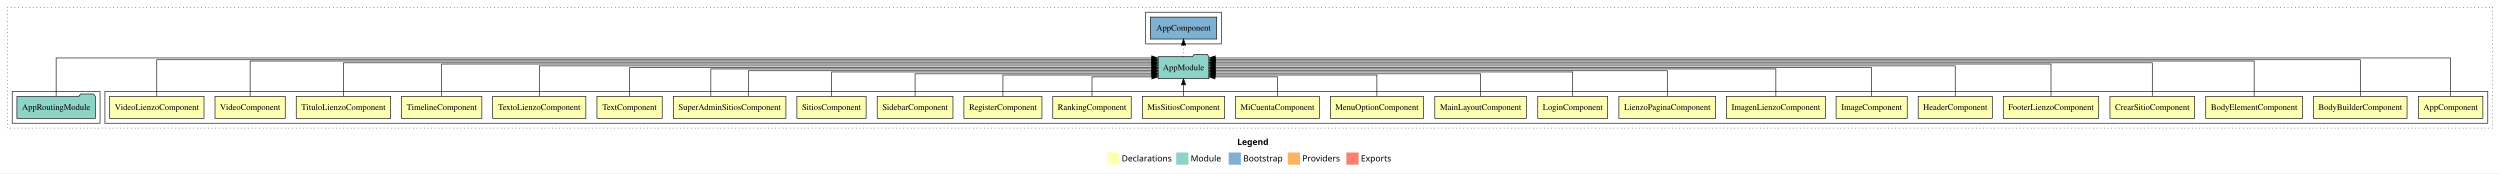
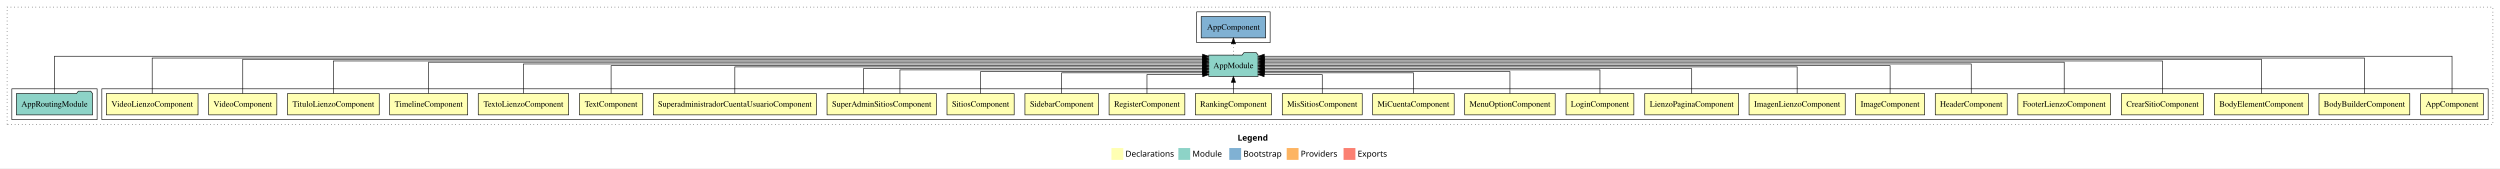
- <svg xmlns="http://www.w3.org/2000/svg" width="4098pt" height="284pt" viewBox="0.00 0.00 4098.00 284.00">
+ <svg xmlns="http://www.w3.org/2000/svg" width="4222pt" height="284pt" viewBox="0.00 0.00 4222.00 284.00">
  <g id="graph0" class="graph" transform="scale(1 1) rotate(0) translate(4 280)">
-     <polygon fill="white" stroke="transparent" points="-4,4 -4,-280 4094,-280 4094,4 -4,4" />
-     <text text-anchor="start" x="2024.01" y="-42.4" font-family="Times-12" font-weight="bold" font-size="14.00">Legend</text>
-     <polygon fill="#ffffb3" stroke="transparent" points="1811,-10 1811,-30 1831,-30 1831,-10 1811,-10" />
-     <text text-anchor="start" x="1834.63" y="-15.4" font-family="Times-12" font-size="14.00">  Declarations</text>
-     <polygon fill="#8dd3c7" stroke="transparent" points="1924,-10 1924,-30 1944,-30 1944,-10 1924,-10" />
-     <text text-anchor="start" x="1947.73" y="-15.4" font-family="Times-12" font-size="14.00">  Module</text>
-     <polygon fill="#80b1d3" stroke="transparent" points="2010,-10 2010,-30 2030,-30 2030,-10 2010,-10" />
-     <text text-anchor="start" x="2033.78" y="-15.4" font-family="Times-12" font-size="14.00">  Bootstrap</text>
-     <polygon fill="#fdb462" stroke="transparent" points="2107,-10 2107,-30 2127,-30 2127,-10 2107,-10" />
-     <text text-anchor="start" x="2130.67" y="-15.4" font-family="Times-12" font-size="14.00">  Providers</text>
-     <polygon fill="#fb8072" stroke="transparent" points="2203,-10 2203,-30 2223,-30 2223,-10 2203,-10" />
-     <text text-anchor="start" x="2226.73" y="-15.4" font-family="Times-12" font-size="14.00">  Exports</text>
+     <polygon fill="white" stroke="transparent" points="-4,4 -4,-280 4218,-280 4218,4 -4,4" />
+     <text text-anchor="start" x="2086.01" y="-42.4" font-family="Times-12" font-weight="bold" font-size="14.00">Legend</text>
+     <polygon fill="#ffffb3" stroke="transparent" points="1873,-10 1873,-30 1893,-30 1893,-10 1873,-10" />
+     <text text-anchor="start" x="1896.63" y="-15.4" font-family="Times-12" font-size="14.00">  Declarations</text>
+     <polygon fill="#8dd3c7" stroke="transparent" points="1986,-10 1986,-30 2006,-30 2006,-10 1986,-10" />
+     <text text-anchor="start" x="2009.73" y="-15.4" font-family="Times-12" font-size="14.00">  Module</text>
+     <polygon fill="#80b1d3" stroke="transparent" points="2072,-10 2072,-30 2092,-30 2092,-10 2072,-10" />
+     <text text-anchor="start" x="2095.78" y="-15.4" font-family="Times-12" font-size="14.00">  Bootstrap</text>
+     <polygon fill="#fdb462" stroke="transparent" points="2169,-10 2169,-30 2189,-30 2189,-10 2169,-10" />
+     <text text-anchor="start" x="2192.67" y="-15.4" font-family="Times-12" font-size="14.00">  Providers</text>
+     <polygon fill="#fb8072" stroke="transparent" points="2265,-10 2265,-30 2285,-30 2285,-10 2265,-10" />
+     <text text-anchor="start" x="2288.73" y="-15.4" font-family="Times-12" font-size="14.00">  Exports</text>
    <g id="clust1" class="cluster">
-       <polygon fill="none" stroke="black" stroke-dasharray="1,5" points="8,-70 8,-268 4082,-268 4082,-70 8,-70" />
+       <polygon fill="none" stroke="black" stroke-dasharray="1,5" points="8,-70 8,-268 4206,-268 4206,-70 8,-70" />
    </g>
    <g id="clust2" class="cluster">
-       <polygon fill="none" stroke="black" points="168,-78 168,-130 4074,-130 4074,-78 168,-78" />
+       <polygon fill="none" stroke="black" points="168,-78 168,-130 4198,-130 4198,-78 168,-78" />
    </g>
    <g id="clust28" class="cluster">
      <polygon fill="none" stroke="black" points="16,-78 16,-130 160,-130 160,-78 16,-78" />
    </g>
    <g id="clust30" class="cluster">
-       <polygon fill="none" stroke="black" points="1874,-208 1874,-260 1998,-260 1998,-208 1874,-208" />
+       <polygon fill="none" stroke="black" points="2017,-208 2017,-260 2141,-260 2141,-208 2017,-208" />
    </g>
    <g id="node1" class="node">
-       <polygon fill="#ffffb3" stroke="black" points="4065.94,-122 3960.06,-122 3960.06,-86 4065.94,-86 4065.94,-122" />
-       <text text-anchor="middle" x="4013" y="-99.8" font-family="Times,serif" font-size="14.00">AppComponent</text>
+       <polygon fill="#ffffb3" stroke="black" points="4189.94,-122 4084.06,-122 4084.06,-86 4189.94,-86 4189.94,-122" />
+       <text text-anchor="middle" x="4137" y="-99.8" font-family="Times,serif" font-size="14.00">AppComponent</text>
    </g>
    <g id="node26" class="node">
-       <polygon fill="#8dd3c7" stroke="black" points="1977.66,-187 1974.66,-191 1953.66,-191 1950.66,-187 1894.34,-187 1894.34,-151 1977.66,-151 1977.66,-187" />
-       <text text-anchor="middle" x="1936" y="-164.8" font-family="Times,serif" font-size="14.00">AppModule</text>
+       <polygon fill="#8dd3c7" stroke="black" points="2120.66,-187 2117.66,-191 2096.66,-191 2093.66,-187 2037.34,-187 2037.34,-151 2120.66,-151 2120.66,-187" />
+       <text text-anchor="middle" x="2079" y="-164.8" font-family="Times,serif" font-size="14.00">AppModule</text>
    </g>
    <g id="edge1" class="edge">
-       <path fill="none" stroke="black" d="M4013,-122.38C4013,-146.28 4013,-185 4013,-185 4013,-185 1987.96,-185 1987.96,-185" />
-       <polygon fill="black" stroke="black" points="1987.96,-181.5 1977.96,-185 1987.96,-188.5 1987.96,-181.5" />
+       <path fill="none" stroke="black" d="M4137,-122.38C4137,-146.28 4137,-185 4137,-185 4137,-185 2131.04,-185 2131.04,-185" />
+       <polygon fill="black" stroke="black" points="2131.04,-181.5 2121.04,-185 2131.04,-188.5 2131.04,-181.5" />
    </g>
    <g id="node2" class="node">
-       <polygon fill="#ffffb3" stroke="black" points="3941.66,-122 3788.34,-122 3788.34,-86 3941.66,-86 3941.66,-122" />
-       <text text-anchor="middle" x="3865" y="-99.8" font-family="Times,serif" font-size="14.00">BodyBuilderComponent</text>
+       <polygon fill="#ffffb3" stroke="black" points="4065.66,-122 3912.34,-122 3912.34,-86 4065.66,-86 4065.66,-122" />
+       <text text-anchor="middle" x="3989" y="-99.8" font-family="Times,serif" font-size="14.00">BodyBuilderComponent</text>
    </g>
    <g id="edge2" class="edge">
-       <path fill="none" stroke="black" d="M3865,-122.09C3865,-145.13 3865,-182 3865,-182 3865,-182 1988.08,-182 1988.08,-182" />
-       <polygon fill="black" stroke="black" points="1988.08,-178.5 1978.08,-182 1988.08,-185.5 1988.08,-178.5" />
+       <path fill="none" stroke="black" d="M3989,-122.09C3989,-145.13 3989,-182 3989,-182 3989,-182 2130.67,-182 2130.67,-182" />
+       <polygon fill="black" stroke="black" points="2130.67,-178.5 2120.67,-182 2130.67,-185.5 2130.67,-178.5" />
    </g>
    <g id="node3" class="node">
-       <polygon fill="#ffffb3" stroke="black" points="3770.32,-122 3611.68,-122 3611.68,-86 3770.32,-86 3770.32,-122" />
-       <text text-anchor="middle" x="3691" y="-99.8" font-family="Times,serif" font-size="14.00">BodyElementComponent</text>
+       <polygon fill="#ffffb3" stroke="black" points="3894.32,-122 3735.68,-122 3735.68,-86 3894.32,-86 3894.32,-122" />
+       <text text-anchor="middle" x="3815" y="-99.8" font-family="Times,serif" font-size="14.00">BodyElementComponent</text>
    </g>
    <g id="edge3" class="edge">
-       <path fill="none" stroke="black" d="M3691,-122.01C3691,-144.49 3691,-180 3691,-180 3691,-180 1988.08,-180 1988.08,-180" />
-       <polygon fill="black" stroke="black" points="1988.08,-176.5 1978.08,-180 1988.08,-183.5 1988.08,-176.5" />
+       <path fill="none" stroke="black" d="M3815,-122.01C3815,-144.49 3815,-180 3815,-180 3815,-180 2131.05,-180 2131.05,-180" />
+       <polygon fill="black" stroke="black" points="2131.05,-176.5 2121.05,-180 2131.05,-183.5 2131.05,-176.5" />
    </g>
    <g id="node4" class="node">
-       <polygon fill="#ffffb3" stroke="black" points="3593.37,-122 3454.63,-122 3454.63,-86 3593.37,-86 3593.37,-122" />
-       <text text-anchor="middle" x="3524" y="-99.8" font-family="Times,serif" font-size="14.00">CrearSitioComponent</text>
+       <polygon fill="#ffffb3" stroke="black" points="3717.37,-122 3578.63,-122 3578.63,-86 3717.37,-86 3717.37,-122" />
+       <text text-anchor="middle" x="3648" y="-99.8" font-family="Times,serif" font-size="14.00">CrearSitioComponent</text>
    </g>
    <g id="edge4" class="edge">
-       <path fill="none" stroke="black" d="M3524,-122.04C3524,-143.66 3524,-177 3524,-177 3524,-177 1987.66,-177 1987.66,-177" />
-       <polygon fill="black" stroke="black" points="1987.66,-173.5 1977.66,-177 1987.66,-180.5 1987.66,-173.5" />
+       <path fill="none" stroke="black" d="M3648,-122.04C3648,-143.66 3648,-177 3648,-177 3648,-177 2130.97,-177 2130.97,-177" />
+       <polygon fill="black" stroke="black" points="2130.97,-173.5 2120.97,-177 2130.97,-180.5 2130.97,-173.5" />
    </g>
    <g id="node5" class="node">
-       <polygon fill="#ffffb3" stroke="black" points="3436.25,-122 3279.75,-122 3279.75,-86 3436.25,-86 3436.25,-122" />
-       <text text-anchor="middle" x="3358" y="-99.8" font-family="Times,serif" font-size="14.00">FooterLienzoComponent</text>
+       <polygon fill="#ffffb3" stroke="black" points="3560.25,-122 3403.75,-122 3403.75,-86 3560.25,-86 3560.25,-122" />
+       <text text-anchor="middle" x="3482" y="-99.8" font-family="Times,serif" font-size="14.00">FooterLienzoComponent</text>
    </g>
    <g id="edge5" class="edge">
-       <path fill="none" stroke="black" d="M3358,-122.28C3358,-143.32 3358,-175 3358,-175 3358,-175 1987.79,-175 1987.79,-175" />
-       <polygon fill="black" stroke="black" points="1987.79,-171.5 1977.79,-175 1987.79,-178.5 1987.79,-171.5" />
+       <path fill="none" stroke="black" d="M3482,-122.28C3482,-143.32 3482,-175 3482,-175 3482,-175 2130.99,-175 2130.99,-175" />
+       <polygon fill="black" stroke="black" points="2130.99,-171.5 2120.99,-175 2130.99,-178.5 2130.99,-171.5" />
    </g>
    <g id="node6" class="node">
-       <polygon fill="#ffffb3" stroke="black" points="3261.74,-122 3140.26,-122 3140.26,-86 3261.74,-86 3261.74,-122" />
-       <text text-anchor="middle" x="3201" y="-99.8" font-family="Times,serif" font-size="14.00">HeaderComponent</text>
+       <polygon fill="#ffffb3" stroke="black" points="3385.74,-122 3264.26,-122 3264.26,-86 3385.74,-86 3385.74,-122" />
+       <text text-anchor="middle" x="3325" y="-99.8" font-family="Times,serif" font-size="14.00">HeaderComponent</text>
    </g>
    <g id="edge6" class="edge">
-       <path fill="none" stroke="black" d="M3201,-122.22C3201,-142.37 3201,-172 3201,-172 3201,-172 1987.73,-172 1987.73,-172" />
-       <polygon fill="black" stroke="black" points="1987.73,-168.5 1977.73,-172 1987.73,-175.5 1987.73,-168.5" />
+       <path fill="none" stroke="black" d="M3325,-122.22C3325,-142.37 3325,-172 3325,-172 3325,-172 2130.81,-172 2130.81,-172" />
+       <polygon fill="black" stroke="black" points="2130.81,-168.5 2120.81,-172 2130.81,-175.5 2130.81,-168.5" />
    </g>
    <g id="node7" class="node">
-       <polygon fill="#ffffb3" stroke="black" points="3122.31,-122 3005.69,-122 3005.69,-86 3122.31,-86 3122.31,-122" />
-       <text text-anchor="middle" x="3064" y="-99.8" font-family="Times,serif" font-size="14.00">ImageComponent</text>
+       <polygon fill="#ffffb3" stroke="black" points="3246.31,-122 3129.69,-122 3129.69,-86 3246.31,-86 3246.31,-122" />
+       <text text-anchor="middle" x="3188" y="-99.8" font-family="Times,serif" font-size="14.00">ImageComponent</text>
    </g>
    <g id="edge7" class="edge">
-       <path fill="none" stroke="black" d="M3064,-122.11C3064,-141.34 3064,-169 3064,-169 3064,-169 1987.82,-169 1987.82,-169" />
-       <polygon fill="black" stroke="black" points="1987.82,-165.5 1977.82,-169 1987.82,-172.5 1987.82,-165.5" />
+       <path fill="none" stroke="black" d="M3188,-122.11C3188,-141.34 3188,-169 3188,-169 3188,-169 2130.78,-169 2130.78,-169" />
+       <polygon fill="black" stroke="black" points="2130.78,-165.5 2120.78,-169 2130.78,-172.5 2130.78,-165.5" />
    </g>
    <g id="node8" class="node">
-       <polygon fill="#ffffb3" stroke="black" points="2988.19,-122 2825.81,-122 2825.81,-86 2988.19,-86 2988.19,-122" />
-       <text text-anchor="middle" x="2907" y="-99.8" font-family="Times,serif" font-size="14.00">ImagenLienzoComponent</text>
+       <polygon fill="#ffffb3" stroke="black" points="3112.19,-122 2949.81,-122 2949.81,-86 3112.19,-86 3112.19,-122" />
+       <text text-anchor="middle" x="3031" y="-99.8" font-family="Times,serif" font-size="14.00">ImagenLienzoComponent</text>
    </g>
    <g id="edge8" class="edge">
-       <path fill="none" stroke="black" d="M2907,-122.22C2907,-140.83 2907,-167 2907,-167 2907,-167 1987.72,-167 1987.72,-167" />
-       <polygon fill="black" stroke="black" points="1987.72,-163.5 1977.72,-167 1987.72,-170.5 1987.72,-163.5" />
+       <path fill="none" stroke="black" d="M3031,-122.22C3031,-140.83 3031,-167 3031,-167 3031,-167 2130.83,-167 2130.83,-167" />
+       <polygon fill="black" stroke="black" points="2130.83,-163.5 2120.83,-167 2130.83,-170.5 2130.83,-163.5" />
    </g>
    <g id="node9" class="node">
-       <polygon fill="#ffffb3" stroke="black" points="2808.31,-122 2649.69,-122 2649.69,-86 2808.31,-86 2808.31,-122" />
-       <text text-anchor="middle" x="2729" y="-99.8" font-family="Times,serif" font-size="14.00">LienzoPaginaComponent</text>
+       <polygon fill="#ffffb3" stroke="black" points="2932.31,-122 2773.69,-122 2773.69,-86 2932.31,-86 2932.31,-122" />
+       <text text-anchor="middle" x="2853" y="-99.8" font-family="Times,serif" font-size="14.00">LienzoPaginaComponent</text>
    </g>
    <g id="edge9" class="edge">
-       <path fill="none" stroke="black" d="M2729,-122C2729,-139.68 2729,-164 2729,-164 2729,-164 1987.8,-164 1987.8,-164" />
-       <polygon fill="black" stroke="black" points="1987.8,-160.5 1977.8,-164 1987.8,-167.5 1987.8,-160.5" />
+       <path fill="none" stroke="black" d="M2853,-122C2853,-139.68 2853,-164 2853,-164 2853,-164 2130.89,-164 2130.89,-164" />
+       <polygon fill="black" stroke="black" points="2130.89,-160.5 2120.89,-164 2130.89,-167.5 2130.89,-160.5" />
    </g>
    <g id="node10" class="node">
-       <polygon fill="#ffffb3" stroke="black" points="2631.28,-122 2516.72,-122 2516.72,-86 2631.28,-86 2631.28,-122" />
-       <text text-anchor="middle" x="2574" y="-99.8" font-family="Times,serif" font-size="14.00">LoginComponent</text>
+       <polygon fill="#ffffb3" stroke="black" points="2755.28,-122 2640.72,-122 2640.72,-86 2755.28,-86 2755.28,-122" />
+       <text text-anchor="middle" x="2698" y="-99.8" font-family="Times,serif" font-size="14.00">LoginComponent</text>
    </g>
    <g id="edge10" class="edge">
-       <path fill="none" stroke="black" d="M2574,-122.03C2574,-139.06 2574,-162 2574,-162 2574,-162 1987.86,-162 1987.86,-162" />
-       <polygon fill="black" stroke="black" points="1987.86,-158.5 1977.86,-162 1987.86,-165.5 1987.86,-158.5" />
+       <path fill="none" stroke="black" d="M2698,-122.03C2698,-139.06 2698,-162 2698,-162 2698,-162 2131.06,-162 2131.06,-162" />
+       <polygon fill="black" stroke="black" points="2131.06,-158.5 2121.06,-162 2131.06,-165.5 2131.06,-158.5" />
    </g>
    <g id="node11" class="node">
-       <polygon fill="#ffffb3" stroke="black" points="2498.04,-122 2347.96,-122 2347.96,-86 2498.04,-86 2498.04,-122" />
-       <text text-anchor="middle" x="2423" y="-99.8" font-family="Times,serif" font-size="14.00">MainLayoutComponent</text>
+       <polygon fill="#ffffb3" stroke="black" points="2622.38,-122 2469.62,-122 2469.62,-86 2622.38,-86 2622.38,-122" />
+       <text text-anchor="middle" x="2546" y="-99.8" font-family="Times,serif" font-size="14.00">MenuOptionComponent</text>
    </g>
    <g id="edge11" class="edge">
-       <path fill="none" stroke="black" d="M2423,-122.01C2423,-138.05 2423,-159 2423,-159 2423,-159 1987.94,-159 1987.94,-159" />
-       <polygon fill="black" stroke="black" points="1987.94,-155.5 1977.94,-159 1987.94,-162.5 1987.94,-155.5" />
+       <path fill="none" stroke="black" d="M2546,-122.01C2546,-138.05 2546,-159 2546,-159 2546,-159 2130.85,-159 2130.85,-159" />
+       <polygon fill="black" stroke="black" points="2130.85,-155.5 2120.85,-159 2130.85,-162.5 2130.85,-155.5" />
    </g>
    <g id="node12" class="node">
-       <polygon fill="#ffffb3" stroke="black" points="2329.38,-122 2176.62,-122 2176.62,-86 2329.38,-86 2329.38,-122" />
-       <text text-anchor="middle" x="2253" y="-99.8" font-family="Times,serif" font-size="14.00">MenuOptionComponent</text>
+       <polygon fill="#ffffb3" stroke="black" points="2451.82,-122 2314.18,-122 2314.18,-86 2451.82,-86 2451.82,-122" />
+       <text text-anchor="middle" x="2383" y="-99.8" font-family="Times,serif" font-size="14.00">MiCuentaComponent</text>
    </g>
    <g id="edge12" class="edge">
-       <path fill="none" stroke="black" d="M2253,-122.24C2253,-137.57 2253,-157 2253,-157 2253,-157 1987.77,-157 1987.77,-157" />
-       <polygon fill="black" stroke="black" points="1987.77,-153.5 1977.77,-157 1987.77,-160.5 1987.77,-153.5" />
+       <path fill="none" stroke="black" d="M2383,-122.24C2383,-137.57 2383,-157 2383,-157 2383,-157 2130.95,-157 2130.95,-157" />
+       <polygon fill="black" stroke="black" points="2130.95,-153.5 2120.95,-157 2130.95,-160.5 2130.95,-153.5" />
    </g>
    <g id="node13" class="node">
-       <polygon fill="#ffffb3" stroke="black" points="2158.82,-122 2021.18,-122 2021.18,-86 2158.82,-86 2158.82,-122" />
-       <text text-anchor="middle" x="2090" y="-99.8" font-family="Times,serif" font-size="14.00">MiCuentaComponent</text>
+       <polygon fill="#ffffb3" stroke="black" points="2296.51,-122 2161.49,-122 2161.49,-86 2296.51,-86 2296.51,-122" />
+       <text text-anchor="middle" x="2229" y="-99.8" font-family="Times,serif" font-size="14.00">MisSitiosComponent</text>
    </g>
    <g id="edge13" class="edge">
-       <path fill="none" stroke="black" d="M2090,-122.05C2090,-136.37 2090,-154 2090,-154 2090,-154 1987.67,-154 1987.67,-154" />
-       <polygon fill="black" stroke="black" points="1987.67,-150.5 1977.67,-154 1987.67,-157.5 1987.67,-150.5" />
+       <path fill="none" stroke="black" d="M2229,-122.05C2229,-136.37 2229,-154 2229,-154 2229,-154 2130.78,-154 2130.78,-154" />
+       <polygon fill="black" stroke="black" points="2130.78,-150.5 2120.78,-154 2130.78,-157.5 2130.78,-150.5" />
    </g>
    <g id="node14" class="node">
-       <polygon fill="#ffffb3" stroke="black" points="2003.51,-122 1868.49,-122 1868.49,-86 2003.51,-86 2003.51,-122" />
-       <text text-anchor="middle" x="1936" y="-99.8" font-family="Times,serif" font-size="14.00">MisSitiosComponent</text>
+       <polygon fill="#ffffb3" stroke="black" points="2143.27,-122 2014.73,-122 2014.73,-86 2143.27,-86 2143.27,-122" />
+       <text text-anchor="middle" x="2079" y="-99.8" font-family="Times,serif" font-size="14.00">RankingComponent</text>
    </g>
    <g id="edge14" class="edge">
-       <path fill="none" stroke="black" d="M1936,-122.11C1936,-122.11 1936,-140.99 1936,-140.99" />
-       <polygon fill="black" stroke="black" points="1932.5,-140.99 1936,-150.99 1939.5,-140.99 1932.5,-140.99" />
+       <path fill="none" stroke="black" d="M2079,-122.11C2079,-122.11 2079,-140.99 2079,-140.99" />
+       <polygon fill="black" stroke="black" points="2075.5,-140.99 2079,-150.99 2082.5,-140.99 2075.5,-140.99" />
    </g>
    <g id="node15" class="node">
-       <polygon fill="#ffffb3" stroke="black" points="1850.27,-122 1721.73,-122 1721.73,-86 1850.27,-86 1850.27,-122" />
-       <text text-anchor="middle" x="1786" y="-99.8" font-family="Times,serif" font-size="14.00">RankingComponent</text>
+       <polygon fill="#ffffb3" stroke="black" points="1996.98,-122 1869.02,-122 1869.02,-86 1996.98,-86 1996.98,-122" />
+       <text text-anchor="middle" x="1933" y="-99.8" font-family="Times,serif" font-size="14.00">RegisterComponent</text>
    </g>
    <g id="edge15" class="edge">
-       <path fill="none" stroke="black" d="M1786,-122.05C1786,-136.37 1786,-154 1786,-154 1786,-154 1884.22,-154 1884.22,-154" />
-       <polygon fill="black" stroke="black" points="1884.22,-157.5 1894.22,-154 1884.22,-150.5 1884.22,-157.5" />
+       <path fill="none" stroke="black" d="M1933,-122.05C1933,-136.37 1933,-154 1933,-154 1933,-154 2027.16,-154 2027.16,-154" />
+       <polygon fill="black" stroke="black" points="2027.16,-157.5 2037.16,-154 2027.16,-150.5 2027.16,-157.5" />
    </g>
    <g id="node16" class="node">
-       <polygon fill="#ffffb3" stroke="black" points="1703.98,-122 1576.02,-122 1576.02,-86 1703.98,-86 1703.98,-122" />
-       <text text-anchor="middle" x="1640" y="-99.8" font-family="Times,serif" font-size="14.00">RegisterComponent</text>
+       <polygon fill="#ffffb3" stroke="black" points="1851.1,-122 1726.9,-122 1726.9,-86 1851.1,-86 1851.1,-122" />
+       <text text-anchor="middle" x="1789" y="-99.8" font-family="Times,serif" font-size="14.00">SidebarComponent</text>
    </g>
    <g id="edge16" class="edge">
-       <path fill="none" stroke="black" d="M1640,-122.24C1640,-137.57 1640,-157 1640,-157 1640,-157 1884.22,-157 1884.22,-157" />
-       <polygon fill="black" stroke="black" points="1884.22,-160.5 1894.22,-157 1884.22,-153.5 1884.22,-160.5" />
+       <path fill="none" stroke="black" d="M1789,-122.24C1789,-137.57 1789,-157 1789,-157 1789,-157 2027.14,-157 2027.14,-157" />
+       <polygon fill="black" stroke="black" points="2027.14,-160.5 2037.14,-157 2027.14,-153.5 2027.14,-160.5" />
    </g>
    <g id="node17" class="node">
-       <polygon fill="#ffffb3" stroke="black" points="1558.1,-122 1433.9,-122 1433.9,-86 1558.1,-86 1558.1,-122" />
-       <text text-anchor="middle" x="1496" y="-99.8" font-family="Times,serif" font-size="14.00">SidebarComponent</text>
+       <polygon fill="#ffffb3" stroke="black" points="1708.73,-122 1595.27,-122 1595.27,-86 1708.73,-86 1708.73,-122" />
+       <text text-anchor="middle" x="1652" y="-99.8" font-family="Times,serif" font-size="14.00">SitiosComponent</text>
    </g>
    <g id="edge17" class="edge">
-       <path fill="none" stroke="black" d="M1496,-122.01C1496,-138.05 1496,-159 1496,-159 1496,-159 1884.21,-159 1884.21,-159" />
-       <polygon fill="black" stroke="black" points="1884.21,-162.5 1894.21,-159 1884.21,-155.5 1884.21,-162.5" />
+       <path fill="none" stroke="black" d="M1652,-122.01C1652,-138.05 1652,-159 1652,-159 1652,-159 2027.28,-159 2027.28,-159" />
+       <polygon fill="black" stroke="black" points="2027.28,-162.5 2037.28,-159 2027.28,-155.5 2027.28,-162.5" />
    </g>
    <g id="node18" class="node">
-       <polygon fill="#ffffb3" stroke="black" points="1415.73,-122 1302.27,-122 1302.27,-86 1415.73,-86 1415.73,-122" />
-       <text text-anchor="middle" x="1359" y="-99.8" font-family="Times,serif" font-size="14.00">SitiosComponent</text>
+       <polygon fill="#ffffb3" stroke="black" points="1577.28,-122 1392.72,-122 1392.72,-86 1577.28,-86 1577.28,-122" />
+       <text text-anchor="middle" x="1485" y="-99.8" font-family="Times,serif" font-size="14.00">SuperAdminSitiosComponent</text>
    </g>
    <g id="edge18" class="edge">
-       <path fill="none" stroke="black" d="M1359,-122.03C1359,-139.06 1359,-162 1359,-162 1359,-162 1884.04,-162 1884.04,-162" />
-       <polygon fill="black" stroke="black" points="1884.04,-165.5 1894.04,-162 1884.04,-158.5 1884.04,-165.5" />
+       <path fill="none" stroke="black" d="M1515.8,-122.03C1515.8,-139.06 1515.8,-162 1515.8,-162 1515.8,-162 2027.13,-162 2027.13,-162" />
+       <polygon fill="black" stroke="black" points="2027.13,-165.5 2037.13,-162 2027.13,-158.5 2027.13,-165.5" />
+     </g>
+     <g id="edge19" class="edge">
+       <path fill="none" stroke="black" d="M1454.2,-122C1454.2,-139.68 1454.2,-164 1454.2,-164 1454.2,-164 2027.04,-164 2027.04,-164" />
+       <polygon fill="black" stroke="black" points="2027.04,-167.5 2037.04,-164 2027.04,-160.5 2027.04,-167.5" />
    </g>
    <g id="node19" class="node">
-       <polygon fill="#ffffb3" stroke="black" points="1284.28,-122 1099.72,-122 1099.72,-86 1284.28,-86 1284.28,-122" />
-       <text text-anchor="middle" x="1192" y="-99.8" font-family="Times,serif" font-size="14.00">SuperAdminSitiosComponent</text>
-     </g>
-     <g id="edge19" class="edge">
-       <path fill="none" stroke="black" d="M1161.2,-122.22C1161.2,-140.83 1161.2,-167 1161.2,-167 1161.2,-167 1884.07,-167 1884.07,-167" />
-       <polygon fill="black" stroke="black" points="1884.07,-170.5 1894.07,-167 1884.07,-163.5 1884.07,-170.5" />
+       <polygon fill="#ffffb3" stroke="black" points="1374.72,-122 1099.28,-122 1099.28,-86 1374.72,-86 1374.72,-122" />
+       <text text-anchor="middle" x="1237" y="-99.8" font-family="Times,serif" font-size="14.00">SuperadministradorCuentaUsuarioComponent</text>
    </g>
    <g id="edge20" class="edge">
-       <path fill="none" stroke="black" d="M1222.8,-122C1222.8,-139.68 1222.8,-164 1222.8,-164 1222.8,-164 1884.31,-164 1884.31,-164" />
-       <polygon fill="black" stroke="black" points="1884.31,-167.5 1894.31,-164 1884.31,-160.5 1884.31,-167.5" />
+       <path fill="none" stroke="black" d="M1237,-122.22C1237,-140.83 1237,-167 1237,-167 1237,-167 2027.25,-167 2027.25,-167" />
+       <polygon fill="black" stroke="black" points="2027.25,-170.5 2037.25,-167 2027.25,-163.5 2027.25,-170.5" />
    </g>
    <g id="node20" class="node">
      <polygon fill="#ffffb3" stroke="black" points="1081.49,-122 974.51,-122 974.51,-86 1081.49,-86 1081.49,-122" />
      <text text-anchor="middle" x="1028" y="-99.8" font-family="Times,serif" font-size="14.00">TextComponent</text>
    </g>
    <g id="edge21" class="edge">
-       <path fill="none" stroke="black" d="M1028,-122.11C1028,-141.34 1028,-169 1028,-169 1028,-169 1884.33,-169 1884.33,-169" />
-       <polygon fill="black" stroke="black" points="1884.33,-172.5 1894.33,-169 1884.33,-165.5 1884.33,-172.5" />
+       <path fill="none" stroke="black" d="M1028,-122.11C1028,-141.34 1028,-169 1028,-169 1028,-169 2027.15,-169 2027.15,-169" />
+       <polygon fill="black" stroke="black" points="2027.15,-172.5 2037.15,-169 2027.15,-165.5 2027.15,-172.5" />
    </g>
    <g id="node21" class="node">
      <polygon fill="#ffffb3" stroke="black" points="956.36,-122 803.64,-122 803.64,-86 956.36,-86 956.36,-122" />
      <text text-anchor="middle" x="880" y="-99.8" font-family="Times,serif" font-size="14.00">TextoLienzoComponent</text>
    </g>
    <g id="edge22" class="edge">
-       <path fill="none" stroke="black" d="M880,-122.22C880,-142.37 880,-172 880,-172 880,-172 1884.28,-172 1884.28,-172" />
-       <polygon fill="black" stroke="black" points="1884.28,-175.5 1894.28,-172 1884.28,-168.5 1884.28,-175.5" />
+       <path fill="none" stroke="black" d="M880,-122.22C880,-142.37 880,-172 880,-172 880,-172 2027.03,-172 2027.03,-172" />
+       <polygon fill="black" stroke="black" points="2027.03,-175.5 2037.03,-172 2027.03,-168.5 2027.03,-175.5" />
    </g>
    <g id="node22" class="node">
      <polygon fill="#ffffb3" stroke="black" points="785.88,-122 654.12,-122 654.12,-86 785.88,-86 785.88,-122" />
      <text text-anchor="middle" x="720" y="-99.8" font-family="Times,serif" font-size="14.00">TimelineComponent</text>
    </g>
    <g id="edge23" class="edge">
-       <path fill="none" stroke="black" d="M720,-122.28C720,-143.32 720,-175 720,-175 720,-175 1884.14,-175 1884.14,-175" />
-       <polygon fill="black" stroke="black" points="1884.14,-178.5 1894.14,-175 1884.14,-171.5 1884.14,-178.5" />
+       <path fill="none" stroke="black" d="M720,-122.28C720,-143.32 720,-175 720,-175 720,-175 2027.21,-175 2027.21,-175" />
+       <polygon fill="black" stroke="black" points="2027.21,-178.5 2037.21,-175 2027.21,-171.5 2027.21,-178.5" />
    </g>
    <g id="node23" class="node">
      <polygon fill="#ffffb3" stroke="black" points="636.43,-122 481.57,-122 481.57,-86 636.43,-86 636.43,-122" />
      <text text-anchor="middle" x="559" y="-99.8" font-family="Times,serif" font-size="14.00">TituloLienzoComponent</text>
    </g>
    <g id="edge24" class="edge">
-       <path fill="none" stroke="black" d="M559,-122.04C559,-143.66 559,-177 559,-177 559,-177 1884.04,-177 1884.04,-177" />
-       <polygon fill="black" stroke="black" points="1884.04,-180.5 1894.04,-177 1884.04,-173.5 1884.04,-180.5" />
+       <path fill="none" stroke="black" d="M559,-122.04C559,-143.66 559,-177 559,-177 559,-177 2027.16,-177 2027.16,-177" />
+       <polygon fill="black" stroke="black" points="2027.16,-180.5 2037.16,-177 2027.16,-173.5 2027.16,-180.5" />
    </g>
    <g id="node24" class="node">
      <polygon fill="#ffffb3" stroke="black" points="463.55,-122 348.45,-122 348.45,-86 463.55,-86 463.55,-122" />
      <text text-anchor="middle" x="406" y="-99.8" font-family="Times,serif" font-size="14.00">VideoComponent</text>
    </g>
    <g id="edge25" class="edge">
-       <path fill="none" stroke="black" d="M406,-122.01C406,-144.49 406,-180 406,-180 406,-180 1884.28,-180 1884.28,-180" />
-       <polygon fill="black" stroke="black" points="1884.28,-183.5 1894.28,-180 1884.28,-176.5 1884.28,-183.5" />
+       <path fill="none" stroke="black" d="M406,-122.01C406,-144.49 406,-180 406,-180 406,-180 2027.23,-180 2027.23,-180" />
+       <polygon fill="black" stroke="black" points="2027.23,-183.5 2037.23,-180 2027.23,-176.5 2027.23,-183.5" />
    </g>
    <g id="node25" class="node">
      <polygon fill="#ffffb3" stroke="black" points="330.42,-122 175.58,-122 175.58,-86 330.42,-86 330.42,-122" />
      <text text-anchor="middle" x="253" y="-99.8" font-family="Times,serif" font-size="14.00">VideoLienzoComponent</text>
    </g>
    <g id="edge26" class="edge">
-       <path fill="none" stroke="black" d="M253,-122.09C253,-145.13 253,-182 253,-182 253,-182 1883.98,-182 1883.98,-182" />
-       <polygon fill="black" stroke="black" points="1883.98,-185.5 1893.98,-182 1883.98,-178.5 1883.98,-185.5" />
+       <path fill="none" stroke="black" d="M253,-122.09C253,-145.13 253,-182 253,-182 253,-182 2026.99,-182 2026.99,-182" />
+       <polygon fill="black" stroke="black" points="2026.99,-185.5 2036.99,-182 2026.99,-178.5 2026.99,-185.5" />
    </g>
    <g id="node28" class="node">
-       <polygon fill="#80b1d3" stroke="black" points="1990.44,-252 1881.56,-252 1881.56,-216 1990.44,-216 1990.44,-252" />
-       <text text-anchor="middle" x="1936" y="-229.8" font-family="Times,serif" font-size="14.00">AppComponent </text>
+       <polygon fill="#80b1d3" stroke="black" points="2133.44,-252 2024.56,-252 2024.56,-216 2133.44,-216 2133.44,-252" />
+       <text text-anchor="middle" x="2079" y="-229.8" font-family="Times,serif" font-size="14.00">AppComponent </text>
    </g>
    <g id="edge28" class="edge">
-       <path fill="none" stroke="black" stroke-dasharray="1,5" d="M1936,-187.11C1936,-187.11 1936,-205.99 1936,-205.99" />
-       <polygon fill="black" stroke="black" points="1932.5,-205.99 1936,-215.99 1939.5,-205.99 1932.5,-205.99" />
+       <path fill="none" stroke="black" stroke-dasharray="1,5" d="M2079,-187.11C2079,-187.11 2079,-205.99 2079,-205.99" />
+       <polygon fill="black" stroke="black" points="2075.5,-205.99 2079,-215.99 2082.5,-205.99 2075.5,-205.99" />
    </g>
    <g id="node27" class="node">
      <polygon fill="#8dd3c7" stroke="black" points="152.27,-122 149.27,-126 128.27,-126 125.27,-122 23.73,-122 23.73,-86 152.27,-86 152.27,-122" />
      <text text-anchor="middle" x="88" y="-99.8" font-family="Times,serif" font-size="14.00">AppRoutingModule</text>
    </g>
    <g id="edge27" class="edge">
-       <path fill="none" stroke="black" d="M88,-122.38C88,-146.28 88,-185 88,-185 88,-185 1883.93,-185 1883.93,-185" />
-       <polygon fill="black" stroke="black" points="1883.93,-188.5 1893.93,-185 1883.93,-181.5 1883.93,-188.5" />
+       <path fill="none" stroke="black" d="M88,-122.38C88,-146.28 88,-185 88,-185 88,-185 2026.96,-185 2026.96,-185" />
+       <polygon fill="black" stroke="black" points="2026.96,-188.5 2036.96,-185 2026.96,-181.5 2026.96,-188.5" />
    </g>
  </g>
</svg>
